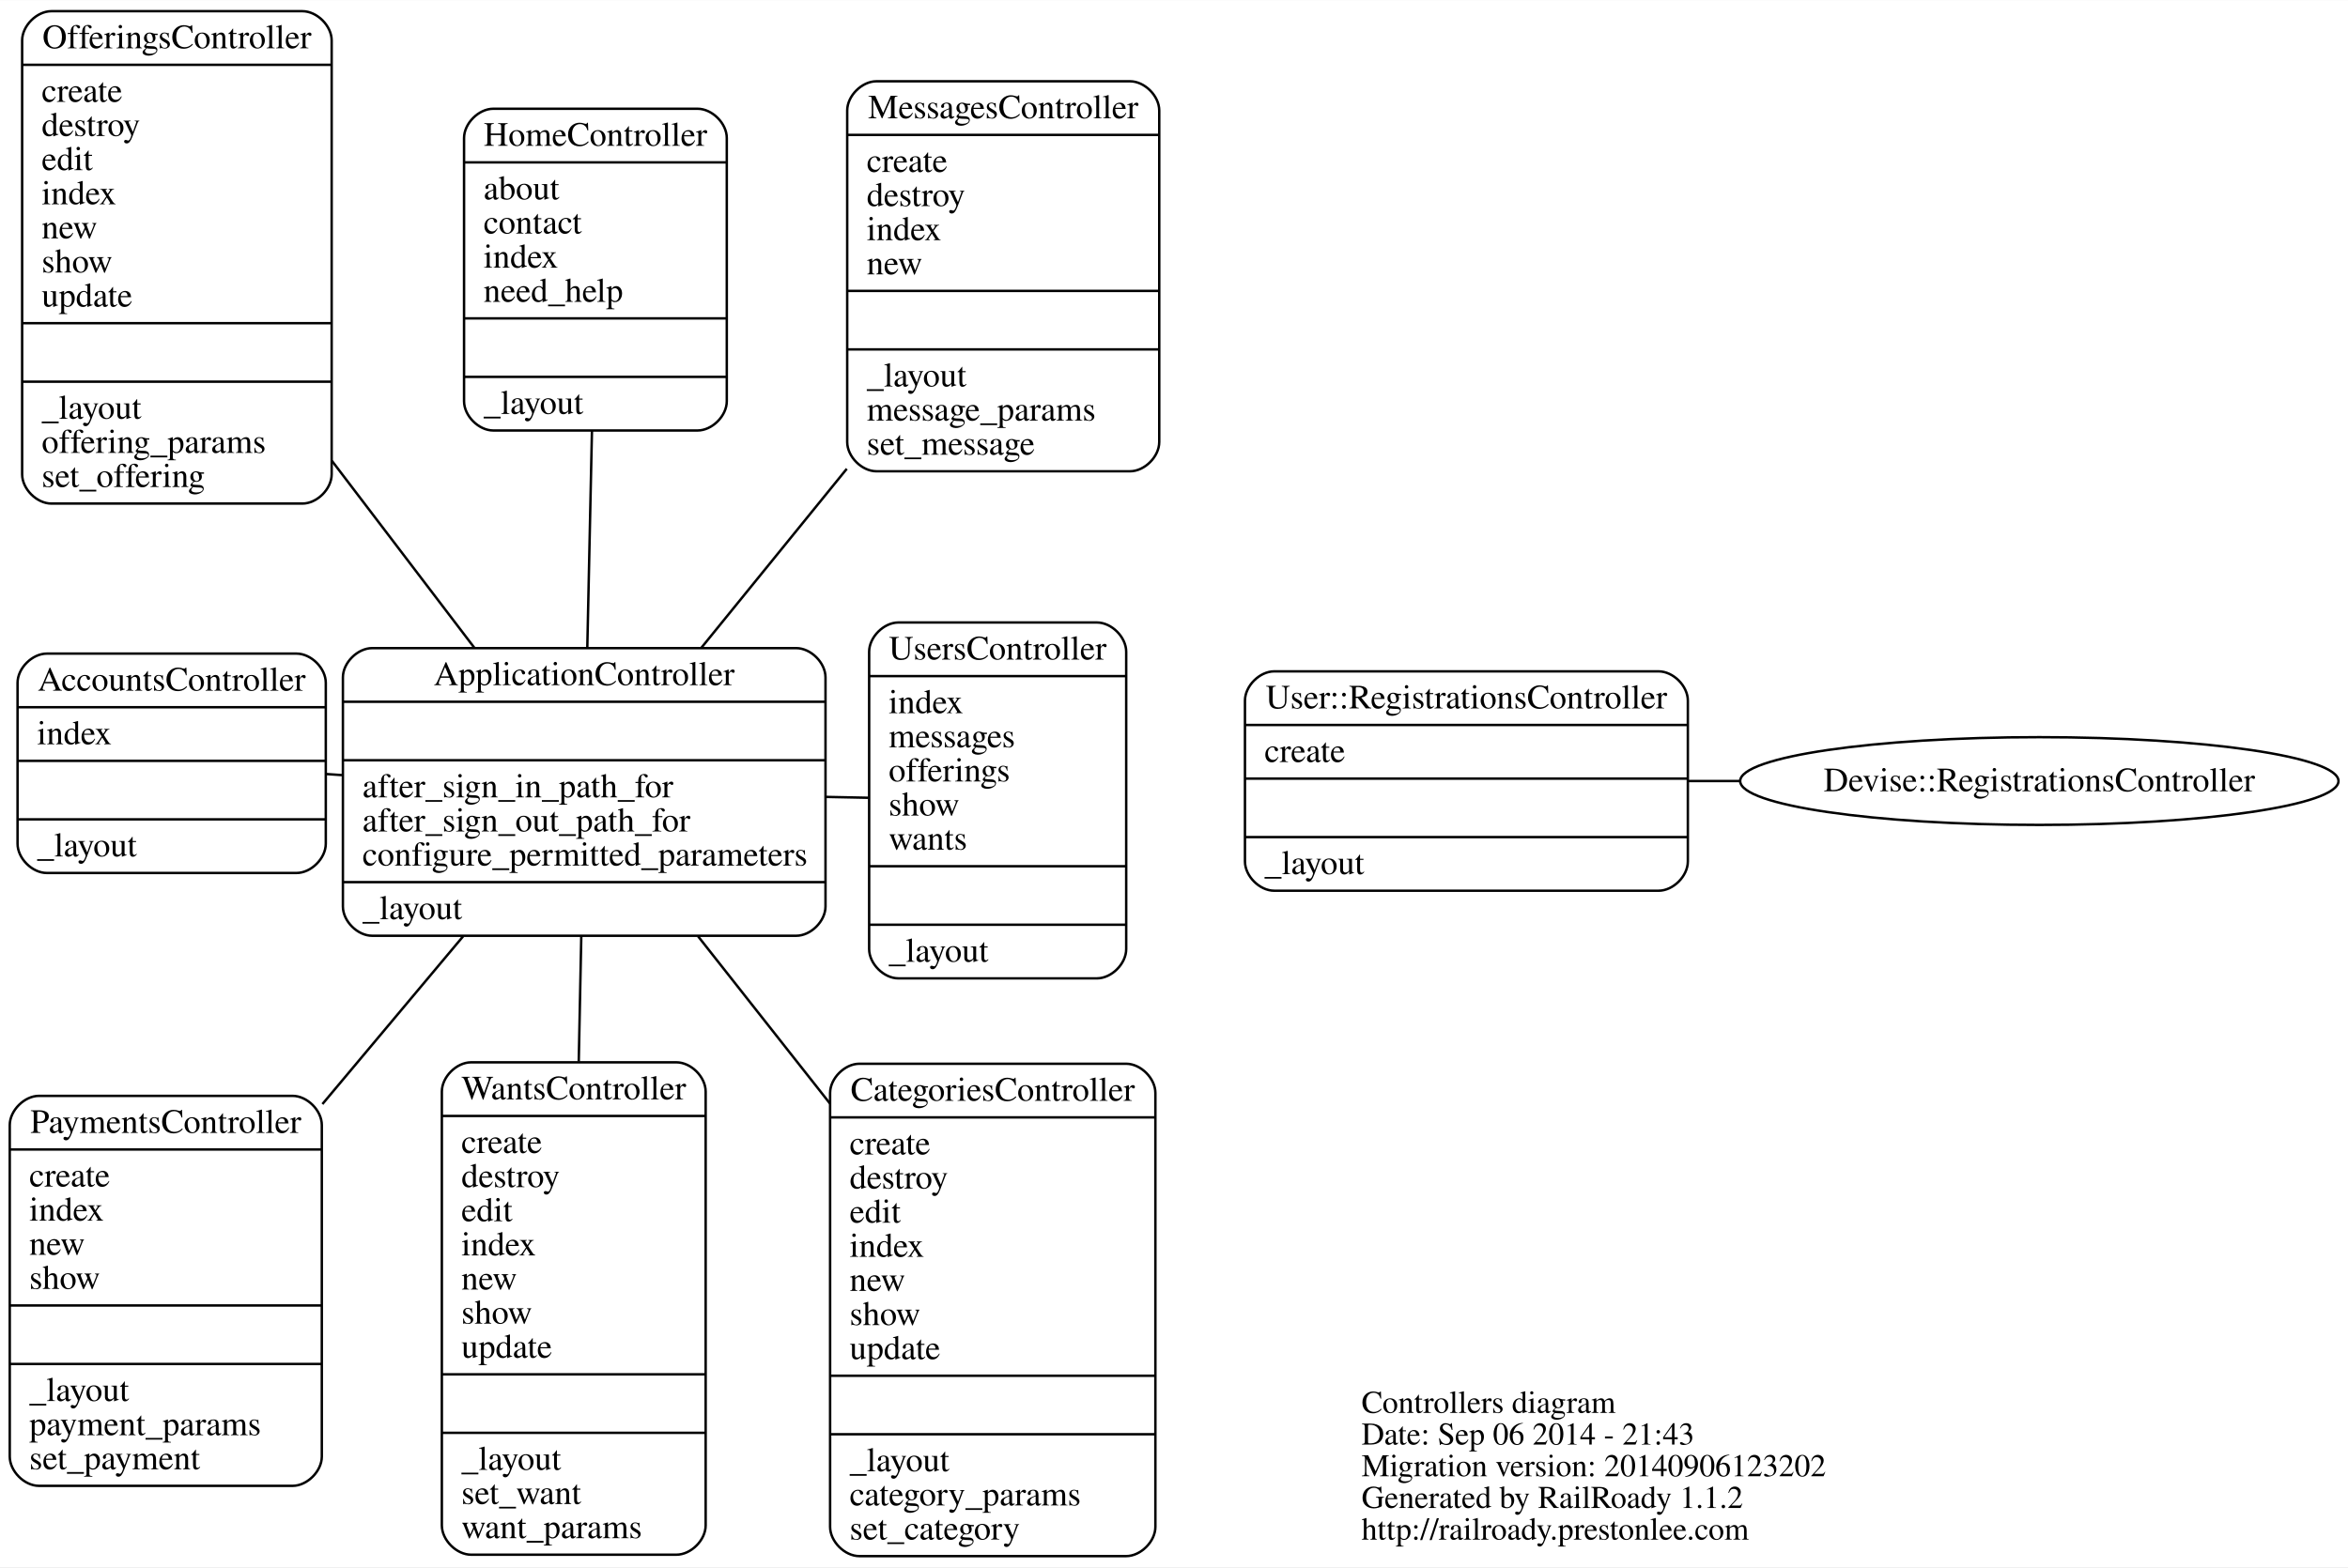
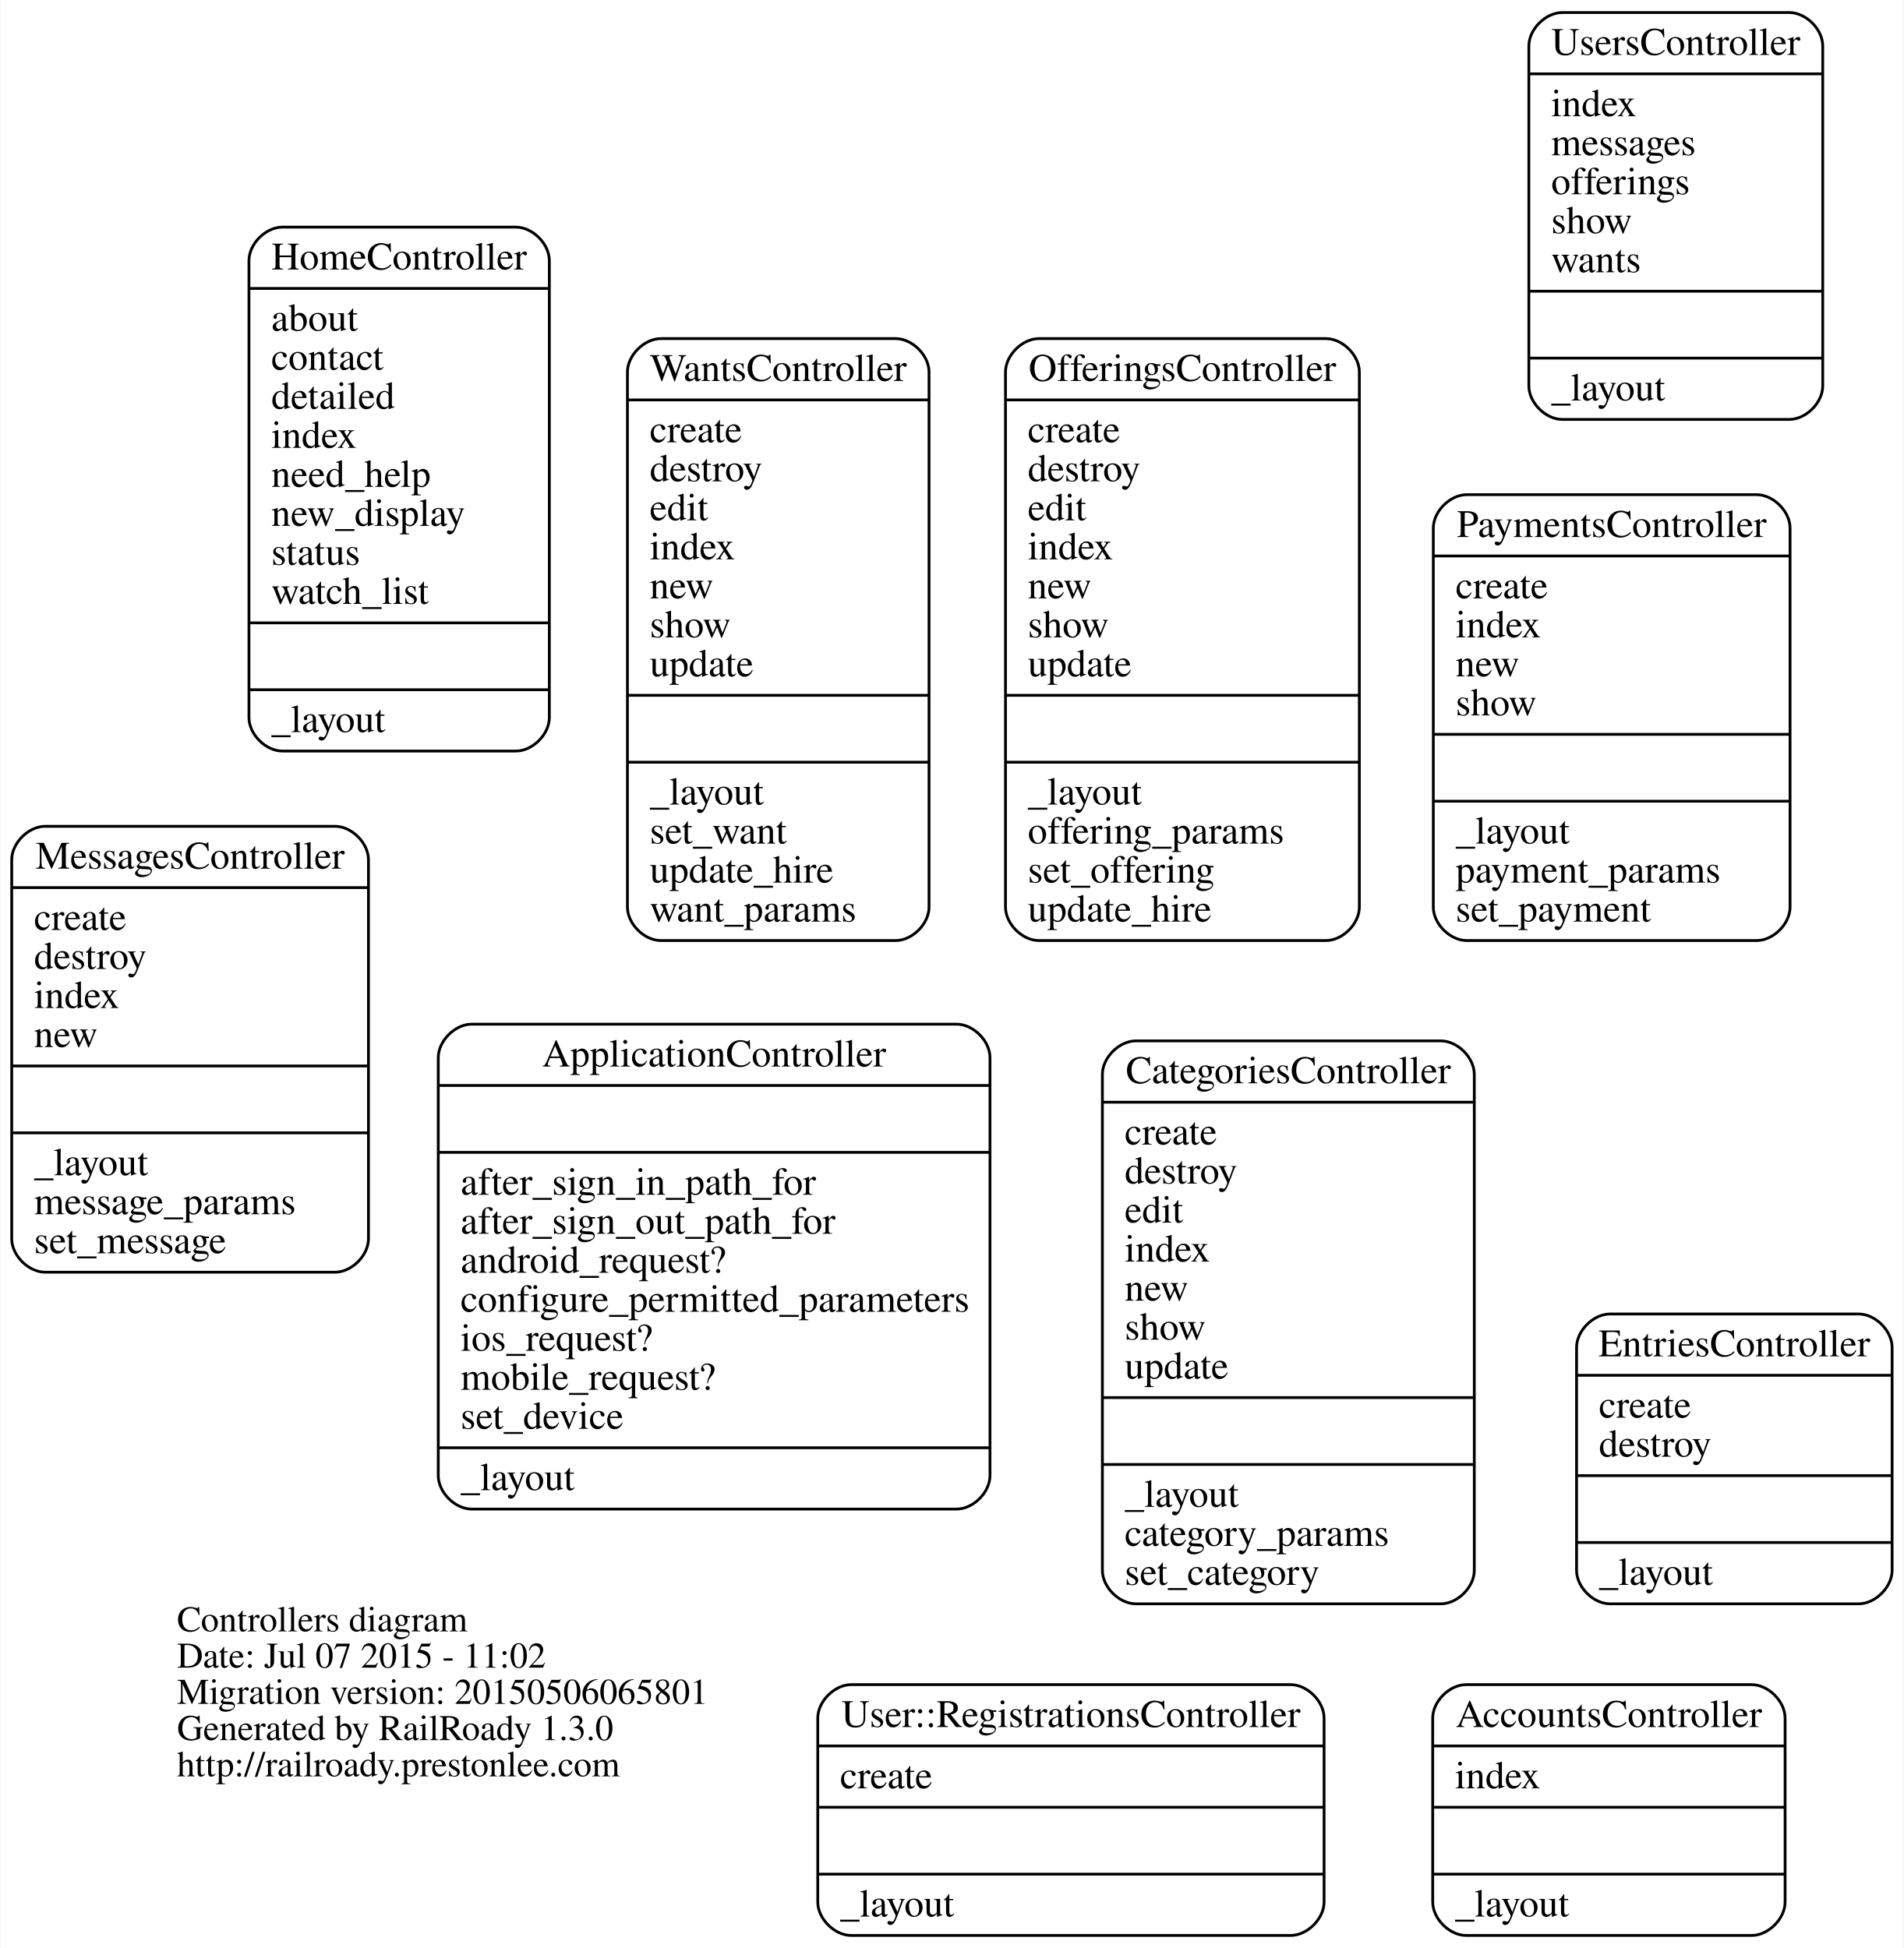
- <svg xmlns="http://www.w3.org/2000/svg" width="963pt" height="643pt" viewBox="0.00 0.00 963.00 642.82">
-   <g id="graph0" class="graph" transform="scale(1 1) rotate(0) translate(238.1 326.656)">
-     <polygon fill="white" stroke="none" points="-238.1,316.164 -238.1,-326.656 724.902,-326.656 724.902,316.164 -238.1,316.164" />
+ <svg xmlns="http://www.w3.org/2000/svg" width="683pt" height="699pt" viewBox="0.00 0.00 682.59 699.00">
+   <g id="graph0" class="graph" transform="scale(1 1) rotate(0) translate(258.99 440.5)">
+     <polygon fill="white" stroke="none" points="-258.99,258.5 -258.99,-440.5 423.6,-440.5 423.6,258.5 -258.99,258.5" />
    <g id="node1" class="node">
-       <text text-anchor="start" x="320.312" y="252.9" font-family="Times,serif" font-size="13.00">Controllers diagram</text>
-       <text text-anchor="start" x="320.312" y="265.9" font-family="Times,serif" font-size="13.00">Date: Sep 06 2014 - 21:43</text>
-       <text text-anchor="start" x="320.312" y="278.9" font-family="Times,serif" font-size="13.00">Migration version: 20140906123202</text>
-       <text text-anchor="start" x="320.312" y="291.9" font-family="Times,serif" font-size="13.00">Generated by RailRoady 1.1.2</text>
-       <text text-anchor="start" x="320.312" y="304.9" font-family="Times,serif" font-size="13.00">http://railroady.prestonlee.com</text>
+       <text text-anchor="start" x="-195.688" y="144.9" font-family="Times,serif" font-size="13.00">Controllers diagram</text>
+       <text text-anchor="start" x="-195.688" y="157.9" font-family="Times,serif" font-size="13.00">Date: Jul 07 2015 - 11:02</text>
+       <text text-anchor="start" x="-195.688" y="170.9" font-family="Times,serif" font-size="13.00">Migration version: 20150506065801</text>
+       <text text-anchor="start" x="-195.688" y="183.9" font-family="Times,serif" font-size="13.00">Generated by RailRoady 1.3.0</text>
+       <text text-anchor="start" x="-195.688" y="196.9" font-family="Times,serif" font-size="13.00">http://railroady.prestonlee.com</text>
    </g>
    <g id="node2" class="node">
-       <path fill="none" stroke="black" d="M-218.901,31.398C-218.901,31.398 -116.48,31.398 -116.48,31.398 -110.48,31.398 -104.48,25.398 -104.48,19.398 -104.48,19.398 -104.48,-46.602 -104.48,-46.602 -104.48,-52.602 -110.48,-58.602 -116.48,-58.602 -116.48,-58.602 -218.901,-58.602 -218.901,-58.602 -224.901,-58.602 -230.901,-52.602 -230.901,-46.602 -230.901,-46.602 -230.901,19.398 -230.901,19.398 -230.901,25.398 -224.901,31.398 -218.901,31.398" />
-       <text text-anchor="middle" x="-167.69" y="-43.402" font-family="Times,serif" font-size="14.00">AccountsController</text>
-       <polyline fill="none" stroke="black" points="-230.901,-36.602 -104.48,-36.602 " />
-       <text text-anchor="start" x="-222.901" y="-21.402" font-family="Times,serif" font-size="14.00">index</text>
-       <polyline fill="none" stroke="black" points="-230.901,-14.602 -104.48,-14.602 " />
-       <polyline fill="none" stroke="black" points="-230.901,9.398 -104.48,9.398 " />
-       <text text-anchor="start" x="-222.901" y="24.598" font-family="Times,serif" font-size="14.00">_layout</text>
+       <path fill="none" stroke="black" d="M266.79,254C266.79,254 369.21,254 369.21,254 375.21,254 381.21,248 381.21,242 381.21,242 381.21,176 381.21,176 381.21,170 375.21,164 369.21,164 369.21,164 266.79,164 266.79,164 260.79,164 254.79,170 254.79,176 254.79,176 254.79,242 254.79,242 254.79,248 260.79,254 266.79,254" />
+       <text text-anchor="middle" x="318" y="179.2" font-family="Times,serif" font-size="14.00">AccountsController</text>
+       <polyline fill="none" stroke="black" points="254.79,186 381.21,186 " />
+       <text text-anchor="start" x="262.79" y="201.2" font-family="Times,serif" font-size="14.00">index</text>
+       <polyline fill="none" stroke="black" points="254.79,208 381.21,208 " />
+       <polyline fill="none" stroke="black" points="254.79,232 381.21,232 " />
+       <text text-anchor="start" x="262.79" y="247.2" font-family="Times,serif" font-size="14.00">_layout</text>
    </g>
    <g id="node3" class="node">
-       <path fill="none" stroke="black" d="M-85.463,57.155C-85.463,57.155 88.468,57.155 88.468,57.155 94.468,57.155 100.468,51.155 100.468,45.155 100.468,45.155 100.468,-48.845 100.468,-48.845 100.468,-54.845 94.468,-60.845 88.468,-60.845 88.468,-60.845 -85.463,-60.845 -85.463,-60.845 -91.463,-60.845 -97.463,-54.845 -97.463,-48.845 -97.463,-48.845 -97.463,45.155 -97.463,45.155 -97.463,51.155 -91.463,57.155 -85.463,57.155" />
-       <text text-anchor="middle" x="1.502" y="-45.645" font-family="Times,serif" font-size="14.00">ApplicationController</text>
-       <polyline fill="none" stroke="black" points="-97.463,-38.845 100.468,-38.845 " />
-       <polyline fill="none" stroke="black" points="-97.463,-14.845 100.468,-14.845 " />
-       <text text-anchor="start" x="-89.463" y="0.355" font-family="Times,serif" font-size="14.00">after_sign_in_path_for</text>
-       <text text-anchor="start" x="-89.463" y="14.355" font-family="Times,serif" font-size="14.00">after_sign_out_path_for</text>
-       <text text-anchor="start" x="-89.463" y="28.355" font-family="Times,serif" font-size="14.00">configure_permitted_parameters</text>
-       <polyline fill="none" stroke="black" points="-97.463,35.155 100.468,35.155 " />
-       <text text-anchor="start" x="-89.463" y="50.355" font-family="Times,serif" font-size="14.00">_layout</text>
-     </g>
-     <g id="edge1" class="edge">
-       <path fill="none" stroke="black" d="M-97.896,-8.752C-100.054,-8.902 -102.199,-9.051 -104.325,-9.199" />
+       <path fill="none" stroke="black" d="M-89.966,101C-89.966,101 83.966,101 83.966,101 89.966,101 95.966,95 95.966,89 95.966,89 95.966,-61 95.966,-61 95.966,-67 89.966,-73 83.966,-73 83.966,-73 -89.966,-73 -89.966,-73 -95.966,-73 -101.966,-67 -101.966,-61 -101.966,-61 -101.966,89 -101.966,89 -101.966,95 -95.966,101 -89.966,101" />
+       <text text-anchor="middle" x="-3" y="-57.8" font-family="Times,serif" font-size="14.00">ApplicationController</text>
+       <polyline fill="none" stroke="black" points="-101.966,-51 95.966,-51 " />
+       <polyline fill="none" stroke="black" points="-101.966,-27 95.966,-27 " />
+       <text text-anchor="start" x="-93.966" y="-11.8" font-family="Times,serif" font-size="14.00">after_sign_in_path_for</text>
+       <text text-anchor="start" x="-93.966" y="2.2" font-family="Times,serif" font-size="14.00">after_sign_out_path_for</text>
+       <text text-anchor="start" x="-93.966" y="16.2" font-family="Times,serif" font-size="14.00">android_request?</text>
+       <text text-anchor="start" x="-93.966" y="30.2" font-family="Times,serif" font-size="14.00">configure_permitted_parameters</text>
+       <text text-anchor="start" x="-93.966" y="44.2" font-family="Times,serif" font-size="14.00">ios_request?</text>
+       <text text-anchor="start" x="-93.966" y="58.2" font-family="Times,serif" font-size="14.00">mobile_request?</text>
+       <text text-anchor="start" x="-93.966" y="72.2" font-family="Times,serif" font-size="14.00">set_device</text>
+       <polyline fill="none" stroke="black" points="-101.966,79 95.966,79 " />
+       <text text-anchor="start" x="-93.966" y="94.2" font-family="Times,serif" font-size="14.00">_layout</text>
    </g>
    <g id="node4" class="node">
-       <path fill="none" stroke="black" d="M114.353,311.664C114.353,311.664 223.767,311.664 223.767,311.664 229.767,311.664 235.767,305.664 235.767,299.664 235.767,299.664 235.767,121.664 235.767,121.664 235.767,115.664 229.767,109.664 223.767,109.664 223.767,109.664 114.353,109.664 114.353,109.664 108.353,109.664 102.353,115.664 102.353,121.664 102.353,121.664 102.353,299.664 102.353,299.664 102.353,305.664 108.353,311.664 114.353,311.664" />
-       <text text-anchor="middle" x="169.06" y="124.864" font-family="Times,serif" font-size="14.00">CategoriesController</text>
-       <polyline fill="none" stroke="black" points="102.353,131.664 235.767,131.664 " />
-       <text text-anchor="start" x="110.353" y="146.864" font-family="Times,serif" font-size="14.00">create</text>
-       <text text-anchor="start" x="110.353" y="160.864" font-family="Times,serif" font-size="14.00">destroy</text>
-       <text text-anchor="start" x="110.353" y="174.864" font-family="Times,serif" font-size="14.00">edit</text>
-       <text text-anchor="start" x="110.353" y="188.864" font-family="Times,serif" font-size="14.00">index</text>
-       <text text-anchor="start" x="110.353" y="202.864" font-family="Times,serif" font-size="14.00">new</text>
-       <text text-anchor="start" x="110.353" y="216.864" font-family="Times,serif" font-size="14.00">show</text>
-       <text text-anchor="start" x="110.353" y="230.864" font-family="Times,serif" font-size="14.00">update</text>
-       <polyline fill="none" stroke="black" points="102.353,237.664 235.767,237.664 " />
-       <polyline fill="none" stroke="black" points="102.353,261.664 235.767,261.664 " />
-       <text text-anchor="start" x="110.353" y="276.864" font-family="Times,serif" font-size="14.00">_layout</text>
-       <text text-anchor="start" x="110.353" y="290.864" font-family="Times,serif" font-size="14.00">category_params</text>
-       <text text-anchor="start" x="110.353" y="304.864" font-family="Times,serif" font-size="14.00">set_category</text>
-     </g>
-     <g id="edge2" class="edge">
-       <path fill="none" stroke="black" d="M48.177,57.35C64.929,78.597 84.162,102.989 102.286,125.976" />
+       <path fill="none" stroke="black" d="M148.293,135C148.293,135 257.707,135 257.707,135 263.707,135 269.707,129 269.707,123 269.707,123 269.707,-55 269.707,-55 269.707,-61 263.707,-67 257.707,-67 257.707,-67 148.293,-67 148.293,-67 142.293,-67 136.293,-61 136.293,-55 136.293,-55 136.293,123 136.293,123 136.293,129 142.293,135 148.293,135" />
+       <text text-anchor="middle" x="203" y="-51.8" font-family="Times,serif" font-size="14.00">CategoriesController</text>
+       <polyline fill="none" stroke="black" points="136.293,-45 269.707,-45 " />
+       <text text-anchor="start" x="144.293" y="-29.8" font-family="Times,serif" font-size="14.00">create</text>
+       <text text-anchor="start" x="144.293" y="-15.8" font-family="Times,serif" font-size="14.00">destroy</text>
+       <text text-anchor="start" x="144.293" y="-1.8" font-family="Times,serif" font-size="14.00">edit</text>
+       <text text-anchor="start" x="144.293" y="12.2" font-family="Times,serif" font-size="14.00">index</text>
+       <text text-anchor="start" x="144.293" y="26.2" font-family="Times,serif" font-size="14.00">new</text>
+       <text text-anchor="start" x="144.293" y="40.2" font-family="Times,serif" font-size="14.00">show</text>
+       <text text-anchor="start" x="144.293" y="54.2" font-family="Times,serif" font-size="14.00">update</text>
+       <polyline fill="none" stroke="black" points="136.293,61 269.707,61 " />
+       <polyline fill="none" stroke="black" points="136.293,85 269.707,85 " />
+       <text text-anchor="start" x="144.293" y="100.2" font-family="Times,serif" font-size="14.00">_layout</text>
+       <text text-anchor="start" x="144.293" y="114.2" font-family="Times,serif" font-size="14.00">category_params</text>
+       <text text-anchor="start" x="144.293" y="128.2" font-family="Times,serif" font-size="14.00">set_category</text>
    </g>
    <g id="node5" class="node">
-       <path fill="none" stroke="black" d="M-35.775,-150.132C-35.775,-150.132 47.983,-150.132 47.983,-150.132 53.983,-150.132 59.983,-156.132 59.983,-162.132 59.983,-162.132 59.983,-270.132 59.983,-270.132 59.983,-276.132 53.983,-282.132 47.983,-282.132 47.983,-282.132 -35.775,-282.132 -35.775,-282.132 -41.775,-282.132 -47.775,-276.132 -47.775,-270.132 -47.775,-270.132 -47.775,-162.132 -47.775,-162.132 -47.775,-156.132 -41.775,-150.132 -35.775,-150.132" />
-       <text text-anchor="middle" x="6.104" y="-266.932" font-family="Times,serif" font-size="14.00">HomeController</text>
-       <polyline fill="none" stroke="black" points="-47.775,-260.132 59.983,-260.132 " />
-       <text text-anchor="start" x="-39.775" y="-244.932" font-family="Times,serif" font-size="14.00">about</text>
-       <text text-anchor="start" x="-39.775" y="-230.932" font-family="Times,serif" font-size="14.00">contact</text>
-       <text text-anchor="start" x="-39.775" y="-216.932" font-family="Times,serif" font-size="14.00">index</text>
-       <text text-anchor="start" x="-39.775" y="-202.932" font-family="Times,serif" font-size="14.00">need_help</text>
-       <polyline fill="none" stroke="black" points="-47.775,-196.132 59.983,-196.132 " />
-       <polyline fill="none" stroke="black" points="-47.775,-172.132 59.983,-172.132 " />
-       <text text-anchor="start" x="-39.775" y="-156.932" font-family="Times,serif" font-size="14.00">_layout</text>
-     </g>
-     <g id="edge3" class="edge">
-       <path fill="none" stroke="black" d="M2.772,-60.967C3.365,-88.593 4.074,-121.589 4.685,-150.037" />
+       <path fill="none" stroke="black" d="M318.4,135C318.4,135 407.6,135 407.6,135 413.6,135 419.6,129 419.6,123 419.6,123 419.6,43 419.6,43 419.6,37 413.6,31 407.6,31 407.6,31 318.4,31 318.4,31 312.4,31 306.4,37 306.4,43 306.4,43 306.4,123 306.4,123 306.4,129 312.4,135 318.4,135" />
+       <text text-anchor="middle" x="363" y="46.2" font-family="Times,serif" font-size="14.00">EntriesController</text>
+       <polyline fill="none" stroke="black" points="306.4,53 419.6,53 " />
+       <text text-anchor="start" x="314.4" y="68.2" font-family="Times,serif" font-size="14.00">create</text>
+       <text text-anchor="start" x="314.4" y="82.2" font-family="Times,serif" font-size="14.00">destroy</text>
+       <polyline fill="none" stroke="black" points="306.4,89 419.6,89 " />
+       <polyline fill="none" stroke="black" points="306.4,113 419.6,113 " />
+       <text text-anchor="start" x="314.4" y="128.2" font-family="Times,serif" font-size="14.00">_layout</text>
    </g>
    <g id="node6" class="node">
-       <path fill="none" stroke="black" d="M121.369,-133.401C121.369,-133.401 225.348,-133.401 225.348,-133.401 231.348,-133.401 237.348,-139.401 237.348,-145.401 237.348,-145.401 237.348,-281.401 237.348,-281.401 237.348,-287.401 231.348,-293.401 225.348,-293.401 225.348,-293.401 121.369,-293.401 121.369,-293.401 115.369,-293.401 109.369,-287.401 109.369,-281.401 109.369,-281.401 109.369,-145.401 109.369,-145.401 109.369,-139.401 115.369,-133.401 121.369,-133.401" />
-       <text text-anchor="middle" x="173.358" y="-278.201" font-family="Times,serif" font-size="14.00">MessagesController</text>
-       <polyline fill="none" stroke="black" points="109.369,-271.401 237.348,-271.401 " />
-       <text text-anchor="start" x="117.369" y="-256.201" font-family="Times,serif" font-size="14.00">create</text>
-       <text text-anchor="start" x="117.369" y="-242.201" font-family="Times,serif" font-size="14.00">destroy</text>
-       <text text-anchor="start" x="117.369" y="-228.201" font-family="Times,serif" font-size="14.00">index</text>
-       <text text-anchor="start" x="117.369" y="-214.201" font-family="Times,serif" font-size="14.00">new</text>
-       <polyline fill="none" stroke="black" points="109.369,-207.401 237.348,-207.401 " />
-       <polyline fill="none" stroke="black" points="109.369,-183.401 237.348,-183.401 " />
-       <text text-anchor="start" x="117.369" y="-168.201" font-family="Times,serif" font-size="14.00">_layout</text>
-       <text text-anchor="start" x="117.369" y="-154.201" font-family="Times,serif" font-size="14.00">message_params</text>
-       <text text-anchor="start" x="117.369" y="-140.201" font-family="Times,serif" font-size="14.00">set_message</text>
-     </g>
-     <g id="edge4" class="edge">
-       <path fill="none" stroke="black" d="M49.602,-61.057C68.072,-83.793 89.455,-110.115 109.197,-134.418" />
+       <path fill="none" stroke="black" d="M-157.879,-171C-157.879,-171 -74.121,-171 -74.121,-171 -68.121,-171 -62.121,-177 -62.121,-183 -62.121,-183 -62.121,-347 -62.121,-347 -62.121,-353 -68.121,-359 -74.121,-359 -74.121,-359 -157.879,-359 -157.879,-359 -163.879,-359 -169.879,-353 -169.879,-347 -169.879,-347 -169.879,-183 -169.879,-183 -169.879,-177 -163.879,-171 -157.879,-171" />
+       <text text-anchor="middle" x="-116" y="-343.8" font-family="Times,serif" font-size="14.00">HomeController</text>
+       <polyline fill="none" stroke="black" points="-169.879,-337 -62.121,-337 " />
+       <text text-anchor="start" x="-161.879" y="-321.8" font-family="Times,serif" font-size="14.00">about</text>
+       <text text-anchor="start" x="-161.879" y="-307.8" font-family="Times,serif" font-size="14.00">contact</text>
+       <text text-anchor="start" x="-161.879" y="-293.8" font-family="Times,serif" font-size="14.00">detailed</text>
+       <text text-anchor="start" x="-161.879" y="-279.8" font-family="Times,serif" font-size="14.00">index</text>
+       <text text-anchor="start" x="-161.879" y="-265.8" font-family="Times,serif" font-size="14.00">need_help</text>
+       <text text-anchor="start" x="-161.879" y="-251.8" font-family="Times,serif" font-size="14.00">new_display</text>
+       <text text-anchor="start" x="-161.879" y="-237.8" font-family="Times,serif" font-size="14.00">status</text>
+       <text text-anchor="start" x="-161.879" y="-223.8" font-family="Times,serif" font-size="14.00">watch_list</text>
+       <polyline fill="none" stroke="black" points="-169.879,-217 -62.121,-217 " />
+       <polyline fill="none" stroke="black" points="-169.879,-193 -62.121,-193 " />
+       <text text-anchor="start" x="-161.879" y="-177.8" font-family="Times,serif" font-size="14.00">_layout</text>
    </g>
    <g id="node7" class="node">
-       <path fill="none" stroke="black" d="M-217.021,-120.156C-217.021,-120.156 -114.073,-120.156 -114.073,-120.156 -108.073,-120.156 -102.073,-126.156 -102.073,-132.156 -102.073,-132.156 -102.073,-310.156 -102.073,-310.156 -102.073,-316.156 -108.073,-322.156 -114.073,-322.156 -114.073,-322.156 -217.021,-322.156 -217.021,-322.156 -223.021,-322.156 -229.021,-316.156 -229.021,-310.156 -229.021,-310.156 -229.021,-132.156 -229.021,-132.156 -229.021,-126.156 -223.021,-120.156 -217.021,-120.156" />
-       <text text-anchor="middle" x="-165.547" y="-306.956" font-family="Times,serif" font-size="14.00">OfferingsController</text>
-       <polyline fill="none" stroke="black" points="-229.021,-300.156 -102.073,-300.156 " />
-       <text text-anchor="start" x="-221.021" y="-284.956" font-family="Times,serif" font-size="14.00">create</text>
-       <text text-anchor="start" x="-221.021" y="-270.956" font-family="Times,serif" font-size="14.00">destroy</text>
-       <text text-anchor="start" x="-221.021" y="-256.956" font-family="Times,serif" font-size="14.00">edit</text>
-       <text text-anchor="start" x="-221.021" y="-242.956" font-family="Times,serif" font-size="14.00">index</text>
-       <text text-anchor="start" x="-221.021" y="-228.956" font-family="Times,serif" font-size="14.00">new</text>
-       <text text-anchor="start" x="-221.021" y="-214.956" font-family="Times,serif" font-size="14.00">show</text>
-       <text text-anchor="start" x="-221.021" y="-200.956" font-family="Times,serif" font-size="14.00">update</text>
-       <polyline fill="none" stroke="black" points="-229.021,-194.156 -102.073,-194.156 " />
-       <polyline fill="none" stroke="black" points="-229.021,-170.156 -102.073,-170.156 " />
-       <text text-anchor="start" x="-221.021" y="-154.956" font-family="Times,serif" font-size="14.00">_layout</text>
-       <text text-anchor="start" x="-221.021" y="-140.956" font-family="Times,serif" font-size="14.00">offering_params</text>
-       <text text-anchor="start" x="-221.021" y="-126.956" font-family="Times,serif" font-size="14.00">set_offering</text>
-     </g>
-     <g id="edge5" class="edge">
-       <path fill="none" stroke="black" d="M-43.484,-60.905C-61.458,-84.502 -82.482,-112.104 -101.968,-137.686" />
+       <path fill="none" stroke="black" d="M-242.99,16C-242.99,16 -139.01,16 -139.01,16 -133.01,16 -127.01,10 -127.01,4 -127.01,4 -127.01,-132 -127.01,-132 -127.01,-138 -133.01,-144 -139.01,-144 -139.01,-144 -242.99,-144 -242.99,-144 -248.99,-144 -254.99,-138 -254.99,-132 -254.99,-132 -254.99,4 -254.99,4 -254.99,10 -248.99,16 -242.99,16" />
+       <text text-anchor="middle" x="-191" y="-128.8" font-family="Times,serif" font-size="14.00">MessagesController</text>
+       <polyline fill="none" stroke="black" points="-254.99,-122 -127.01,-122 " />
+       <text text-anchor="start" x="-246.99" y="-106.8" font-family="Times,serif" font-size="14.00">create</text>
+       <text text-anchor="start" x="-246.99" y="-92.8" font-family="Times,serif" font-size="14.00">destroy</text>
+       <text text-anchor="start" x="-246.99" y="-78.8" font-family="Times,serif" font-size="14.00">index</text>
+       <text text-anchor="start" x="-246.99" y="-64.8" font-family="Times,serif" font-size="14.00">new</text>
+       <polyline fill="none" stroke="black" points="-254.99,-58 -127.01,-58 " />
+       <polyline fill="none" stroke="black" points="-254.99,-34 -127.01,-34 " />
+       <text text-anchor="start" x="-246.99" y="-18.8" font-family="Times,serif" font-size="14.00">_layout</text>
+       <text text-anchor="start" x="-246.99" y="-4.8" font-family="Times,serif" font-size="14.00">message_params</text>
+       <text text-anchor="start" x="-246.99" y="9.2" font-family="Times,serif" font-size="14.00">set_message</text>
    </g>
    <g id="node8" class="node">
-       <path fill="none" stroke="black" d="M-222.1,282.836C-222.1,282.836 -118.114,282.836 -118.114,282.836 -112.114,282.836 -106.114,276.836 -106.114,270.836 -106.114,270.836 -106.114,134.836 -106.114,134.836 -106.114,128.836 -112.114,122.836 -118.114,122.836 -118.114,122.836 -222.1,122.836 -222.1,122.836 -228.1,122.836 -234.1,128.836 -234.1,134.836 -234.1,134.836 -234.1,270.836 -234.1,270.836 -234.1,276.836 -228.1,282.836 -222.1,282.836" />
-       <text text-anchor="middle" x="-170.107" y="138.036" font-family="Times,serif" font-size="14.00">PaymentsController</text>
-       <polyline fill="none" stroke="black" points="-234.1,144.836 -106.114,144.836 " />
-       <text text-anchor="start" x="-226.1" y="160.036" font-family="Times,serif" font-size="14.00">create</text>
-       <text text-anchor="start" x="-226.1" y="174.036" font-family="Times,serif" font-size="14.00">index</text>
-       <text text-anchor="start" x="-226.1" y="188.036" font-family="Times,serif" font-size="14.00">new</text>
-       <text text-anchor="start" x="-226.1" y="202.036" font-family="Times,serif" font-size="14.00">show</text>
-       <polyline fill="none" stroke="black" points="-234.1,208.836 -106.114,208.836 " />
-       <polyline fill="none" stroke="black" points="-234.1,232.836 -106.114,232.836 " />
-       <text text-anchor="start" x="-226.1" y="248.036" font-family="Times,serif" font-size="14.00">_layout</text>
-       <text text-anchor="start" x="-226.1" y="262.036" font-family="Times,serif" font-size="14.00">payment_params</text>
-       <text text-anchor="start" x="-226.1" y="276.036" font-family="Times,serif" font-size="14.00">set_payment</text>
+       <path fill="none" stroke="black" d="M113.526,-103C113.526,-103 216.474,-103 216.474,-103 222.474,-103 228.474,-109 228.474,-115 228.474,-115 228.474,-307 228.474,-307 228.474,-313 222.474,-319 216.474,-319 216.474,-319 113.526,-319 113.526,-319 107.526,-319 101.526,-313 101.526,-307 101.526,-307 101.526,-115 101.526,-115 101.526,-109 107.526,-103 113.526,-103" />
+       <text text-anchor="middle" x="165" y="-303.8" font-family="Times,serif" font-size="14.00">OfferingsController</text>
+       <polyline fill="none" stroke="black" points="101.526,-297 228.474,-297 " />
+       <text text-anchor="start" x="109.526" y="-281.8" font-family="Times,serif" font-size="14.00">create</text>
+       <text text-anchor="start" x="109.526" y="-267.8" font-family="Times,serif" font-size="14.00">destroy</text>
+       <text text-anchor="start" x="109.526" y="-253.8" font-family="Times,serif" font-size="14.00">edit</text>
+       <text text-anchor="start" x="109.526" y="-239.8" font-family="Times,serif" font-size="14.00">index</text>
+       <text text-anchor="start" x="109.526" y="-225.8" font-family="Times,serif" font-size="14.00">new</text>
+       <text text-anchor="start" x="109.526" y="-211.8" font-family="Times,serif" font-size="14.00">show</text>
+       <text text-anchor="start" x="109.526" y="-197.8" font-family="Times,serif" font-size="14.00">update</text>
+       <polyline fill="none" stroke="black" points="101.526,-191 228.474,-191 " />
+       <polyline fill="none" stroke="black" points="101.526,-167 228.474,-167 " />
+       <text text-anchor="start" x="109.526" y="-151.8" font-family="Times,serif" font-size="14.00">_layout</text>
+       <text text-anchor="start" x="109.526" y="-137.8" font-family="Times,serif" font-size="14.00">offering_params</text>
+       <text text-anchor="start" x="109.526" y="-123.8" font-family="Times,serif" font-size="14.00">set_offering</text>
+       <text text-anchor="start" x="109.526" y="-109.8" font-family="Times,serif" font-size="14.00">update_hire</text>
    </g>
-     <g id="edge6" class="edge">
-       <path fill="none" stroke="black" d="M-48.134,57.357C-66.15,78.845 -86.77,103.439 -105.867,126.215" />
+     <g id="node9" class="node">
+       <path fill="none" stroke="black" d="M267.007,-103C267.007,-103 370.993,-103 370.993,-103 376.993,-103 382.993,-109 382.993,-115 382.993,-115 382.993,-251 382.993,-251 382.993,-257 376.993,-263 370.993,-263 370.993,-263 267.007,-263 267.007,-263 261.007,-263 255.007,-257 255.007,-251 255.007,-251 255.007,-115 255.007,-115 255.007,-109 261.007,-103 267.007,-103" />
+       <text text-anchor="middle" x="319" y="-247.8" font-family="Times,serif" font-size="14.00">PaymentsController</text>
+       <polyline fill="none" stroke="black" points="255.007,-241 382.993,-241 " />
+       <text text-anchor="start" x="263.007" y="-225.8" font-family="Times,serif" font-size="14.00">create</text>
+       <text text-anchor="start" x="263.007" y="-211.8" font-family="Times,serif" font-size="14.00">index</text>
+       <text text-anchor="start" x="263.007" y="-197.8" font-family="Times,serif" font-size="14.00">new</text>
+       <text text-anchor="start" x="263.007" y="-183.8" font-family="Times,serif" font-size="14.00">show</text>
+       <polyline fill="none" stroke="black" points="255.007,-177 382.993,-177 " />
+       <polyline fill="none" stroke="black" points="255.007,-153 382.993,-153 " />
+       <text text-anchor="start" x="263.007" y="-137.8" font-family="Times,serif" font-size="14.00">_layout</text>
+       <text text-anchor="start" x="263.007" y="-123.8" font-family="Times,serif" font-size="14.00">payment_params</text>
+       <text text-anchor="start" x="263.007" y="-109.8" font-family="Times,serif" font-size="14.00">set_payment</text>
    </g>
    <g id="node10" class="node">
-       <path fill="none" stroke="black" d="M130.368,74.632C130.368,74.632 211.795,74.632 211.795,74.632 217.795,74.632 223.795,68.632 223.795,62.632 223.795,62.632 223.795,-59.368 223.795,-59.368 223.795,-65.368 217.795,-71.368 211.795,-71.368 211.795,-71.368 130.368,-71.368 130.368,-71.368 124.368,-71.368 118.368,-65.368 118.368,-59.368 118.368,-59.368 118.368,62.632 118.368,62.632 118.368,68.632 124.368,74.632 130.368,74.632" />
-       <text text-anchor="middle" x="171.082" y="-56.168" font-family="Times,serif" font-size="14.00">UsersController</text>
-       <polyline fill="none" stroke="black" points="118.368,-49.368 223.795,-49.368 " />
-       <text text-anchor="start" x="126.368" y="-34.168" font-family="Times,serif" font-size="14.00">index</text>
-       <text text-anchor="start" x="126.368" y="-20.168" font-family="Times,serif" font-size="14.00">messages</text>
-       <text text-anchor="start" x="126.368" y="-6.168" font-family="Times,serif" font-size="14.00">offerings</text>
-       <text text-anchor="start" x="126.368" y="7.832" font-family="Times,serif" font-size="14.00">show</text>
-       <text text-anchor="start" x="126.368" y="21.832" font-family="Times,serif" font-size="14.00">wants</text>
-       <polyline fill="none" stroke="black" points="118.368,28.632 223.795,28.632 " />
-       <polyline fill="none" stroke="black" points="118.368,52.632 223.795,52.632 " />
-       <text text-anchor="start" x="126.368" y="67.832" font-family="Times,serif" font-size="14.00">_layout</text>
-     </g>
-     <g id="edge8" class="edge">
-       <path fill="none" stroke="black" d="M100.638,0.188C106.581,0.309 112.428,0.429 118.056,0.545" />
+       <path fill="none" stroke="black" d="M46.179,254C46.179,254 203.821,254 203.821,254 209.821,254 215.821,248 215.821,242 215.821,242 215.821,176 215.821,176 215.821,170 209.821,164 203.821,164 203.821,164 46.179,164 46.179,164 40.179,164 34.179,170 34.179,176 34.179,176 34.179,242 34.179,242 34.179,248 40.179,254 46.179,254" />
+       <text text-anchor="middle" x="125" y="179.2" font-family="Times,serif" font-size="14.00">User::RegistrationsController</text>
+       <polyline fill="none" stroke="black" points="34.179,186 215.821,186 " />
+       <text text-anchor="start" x="42.179" y="201.2" font-family="Times,serif" font-size="14.00">create</text>
+       <polyline fill="none" stroke="black" points="34.179,208 215.821,208 " />
+       <polyline fill="none" stroke="black" points="34.179,232 215.821,232 " />
+       <text text-anchor="start" x="42.179" y="247.2" font-family="Times,serif" font-size="14.00">_layout</text>
    </g>
    <g id="node11" class="node">
-       <path fill="none" stroke="black" d="M-44.882,311.081C-44.882,311.081 39.314,311.081 39.314,311.081 45.314,311.081 51.314,305.081 51.314,299.081 51.314,299.081 51.314,121.081 51.314,121.081 51.314,115.081 45.314,109.081 39.314,109.081 39.314,109.081 -44.882,109.081 -44.882,109.081 -50.882,109.081 -56.882,115.081 -56.882,121.081 -56.882,121.081 -56.882,299.081 -56.882,299.081 -56.882,305.081 -50.882,311.081 -44.882,311.081" />
-       <text text-anchor="middle" x="-2.784" y="124.281" font-family="Times,serif" font-size="14.00">WantsController</text>
-       <polyline fill="none" stroke="black" points="-56.882,131.081 51.314,131.081 " />
-       <text text-anchor="start" x="-48.882" y="146.281" font-family="Times,serif" font-size="14.00">create</text>
-       <text text-anchor="start" x="-48.882" y="160.281" font-family="Times,serif" font-size="14.00">destroy</text>
-       <text text-anchor="start" x="-48.882" y="174.281" font-family="Times,serif" font-size="14.00">edit</text>
-       <text text-anchor="start" x="-48.882" y="188.281" font-family="Times,serif" font-size="14.00">index</text>
-       <text text-anchor="start" x="-48.882" y="202.281" font-family="Times,serif" font-size="14.00">new</text>
-       <text text-anchor="start" x="-48.882" y="216.281" font-family="Times,serif" font-size="14.00">show</text>
-       <text text-anchor="start" x="-48.882" y="230.281" font-family="Times,serif" font-size="14.00">update</text>
-       <polyline fill="none" stroke="black" points="-56.882,237.081 51.314,237.081 " />
-       <polyline fill="none" stroke="black" points="-56.882,261.081 51.314,261.081 " />
-       <text text-anchor="start" x="-48.882" y="276.281" font-family="Times,serif" font-size="14.00">_layout</text>
-       <text text-anchor="start" x="-48.882" y="290.281" font-family="Times,serif" font-size="14.00">set_want</text>
-       <text text-anchor="start" x="-48.882" y="304.281" font-family="Times,serif" font-size="14.00">want_params</text>
-     </g>
-     <g id="edge9" class="edge">
-       <path fill="none" stroke="black" d="M0.308,57.188C-0.016,73.232 -0.377,91.075 -0.735,108.746" />
-     </g>
-     <g id="node9" class="node">
-       <path fill="none" stroke="black" d="M284.504,38.68C284.504,38.68 442.146,38.68 442.146,38.68 448.146,38.68 454.146,32.68 454.146,26.68 454.146,26.68 454.146,-39.32 454.146,-39.32 454.146,-45.32 448.146,-51.32 442.146,-51.32 442.146,-51.32 284.504,-51.32 284.504,-51.32 278.504,-51.32 272.504,-45.32 272.504,-39.32 272.504,-39.32 272.504,26.68 272.504,26.68 272.504,32.68 278.504,38.68 284.504,38.68" />
-       <text text-anchor="middle" x="363.325" y="-36.12" font-family="Times,serif" font-size="14.00">User::RegistrationsController</text>
-       <polyline fill="none" stroke="black" points="272.504,-29.32 454.146,-29.32 " />
-       <text text-anchor="start" x="280.504" y="-14.12" font-family="Times,serif" font-size="14.00">create</text>
-       <polyline fill="none" stroke="black" points="272.504,-7.32 454.146,-7.32 " />
-       <polyline fill="none" stroke="black" points="272.504,16.68 454.146,16.68 " />
-       <text text-anchor="start" x="280.504" y="31.88" font-family="Times,serif" font-size="14.00">_layout</text>
+       <path fill="none" stroke="black" d="M301.286,-290C301.286,-290 382.714,-290 382.714,-290 388.714,-290 394.714,-296 394.714,-302 394.714,-302 394.714,-424 394.714,-424 394.714,-430 388.714,-436 382.714,-436 382.714,-436 301.286,-436 301.286,-436 295.286,-436 289.286,-430 289.286,-424 289.286,-424 289.286,-302 289.286,-302 289.286,-296 295.286,-290 301.286,-290" />
+       <text text-anchor="middle" x="342" y="-420.8" font-family="Times,serif" font-size="14.00">UsersController</text>
+       <polyline fill="none" stroke="black" points="289.286,-414 394.714,-414 " />
+       <text text-anchor="start" x="297.286" y="-398.8" font-family="Times,serif" font-size="14.00">index</text>
+       <text text-anchor="start" x="297.286" y="-384.8" font-family="Times,serif" font-size="14.00">messages</text>
+       <text text-anchor="start" x="297.286" y="-370.8" font-family="Times,serif" font-size="14.00">offerings</text>
+       <text text-anchor="start" x="297.286" y="-356.8" font-family="Times,serif" font-size="14.00">show</text>
+       <text text-anchor="start" x="297.286" y="-342.8" font-family="Times,serif" font-size="14.00">wants</text>
+       <polyline fill="none" stroke="black" points="289.286,-336 394.714,-336 " />
+       <polyline fill="none" stroke="black" points="289.286,-312 394.714,-312 " />
+       <text text-anchor="start" x="297.286" y="-296.8" font-family="Times,serif" font-size="14.00">_layout</text>
    </g>
    <g id="node12" class="node">
-       <ellipse fill="none" stroke="black" cx="598.304" cy="-6.32" rx="122.695" ry="18" />
-       <text text-anchor="middle" x="598.304" y="-2.12" font-family="Times,serif" font-size="14.00">Devise::RegistrationsController</text>
-     </g>
-     <g id="edge7" class="edge">
-       <path fill="none" stroke="black" d="M475.653,-6.32C468.531,-6.32 461.435,-6.32 454.468,-6.32" />
+       <path fill="none" stroke="black" d="M-22.098,-103C-22.098,-103 62.098,-103 62.098,-103 68.098,-103 74.098,-109 74.098,-115 74.098,-115 74.098,-307 74.098,-307 74.098,-313 68.098,-319 62.098,-319 62.098,-319 -22.098,-319 -22.098,-319 -28.098,-319 -34.098,-313 -34.098,-307 -34.098,-307 -34.098,-115 -34.098,-115 -34.098,-109 -28.098,-103 -22.098,-103" />
+       <text text-anchor="middle" x="20" y="-303.8" font-family="Times,serif" font-size="14.00">WantsController</text>
+       <polyline fill="none" stroke="black" points="-34.098,-297 74.098,-297 " />
+       <text text-anchor="start" x="-26.098" y="-281.8" font-family="Times,serif" font-size="14.00">create</text>
+       <text text-anchor="start" x="-26.098" y="-267.8" font-family="Times,serif" font-size="14.00">destroy</text>
+       <text text-anchor="start" x="-26.098" y="-253.8" font-family="Times,serif" font-size="14.00">edit</text>
+       <text text-anchor="start" x="-26.098" y="-239.8" font-family="Times,serif" font-size="14.00">index</text>
+       <text text-anchor="start" x="-26.098" y="-225.8" font-family="Times,serif" font-size="14.00">new</text>
+       <text text-anchor="start" x="-26.098" y="-211.8" font-family="Times,serif" font-size="14.00">show</text>
+       <text text-anchor="start" x="-26.098" y="-197.8" font-family="Times,serif" font-size="14.00">update</text>
+       <polyline fill="none" stroke="black" points="-34.098,-191 74.098,-191 " />
+       <polyline fill="none" stroke="black" points="-34.098,-167 74.098,-167 " />
+       <text text-anchor="start" x="-26.098" y="-151.8" font-family="Times,serif" font-size="14.00">_layout</text>
+       <text text-anchor="start" x="-26.098" y="-137.8" font-family="Times,serif" font-size="14.00">set_want</text>
+       <text text-anchor="start" x="-26.098" y="-123.8" font-family="Times,serif" font-size="14.00">update_hire</text>
+       <text text-anchor="start" x="-26.098" y="-109.8" font-family="Times,serif" font-size="14.00">want_params</text>
    </g>
  </g>
</svg>
